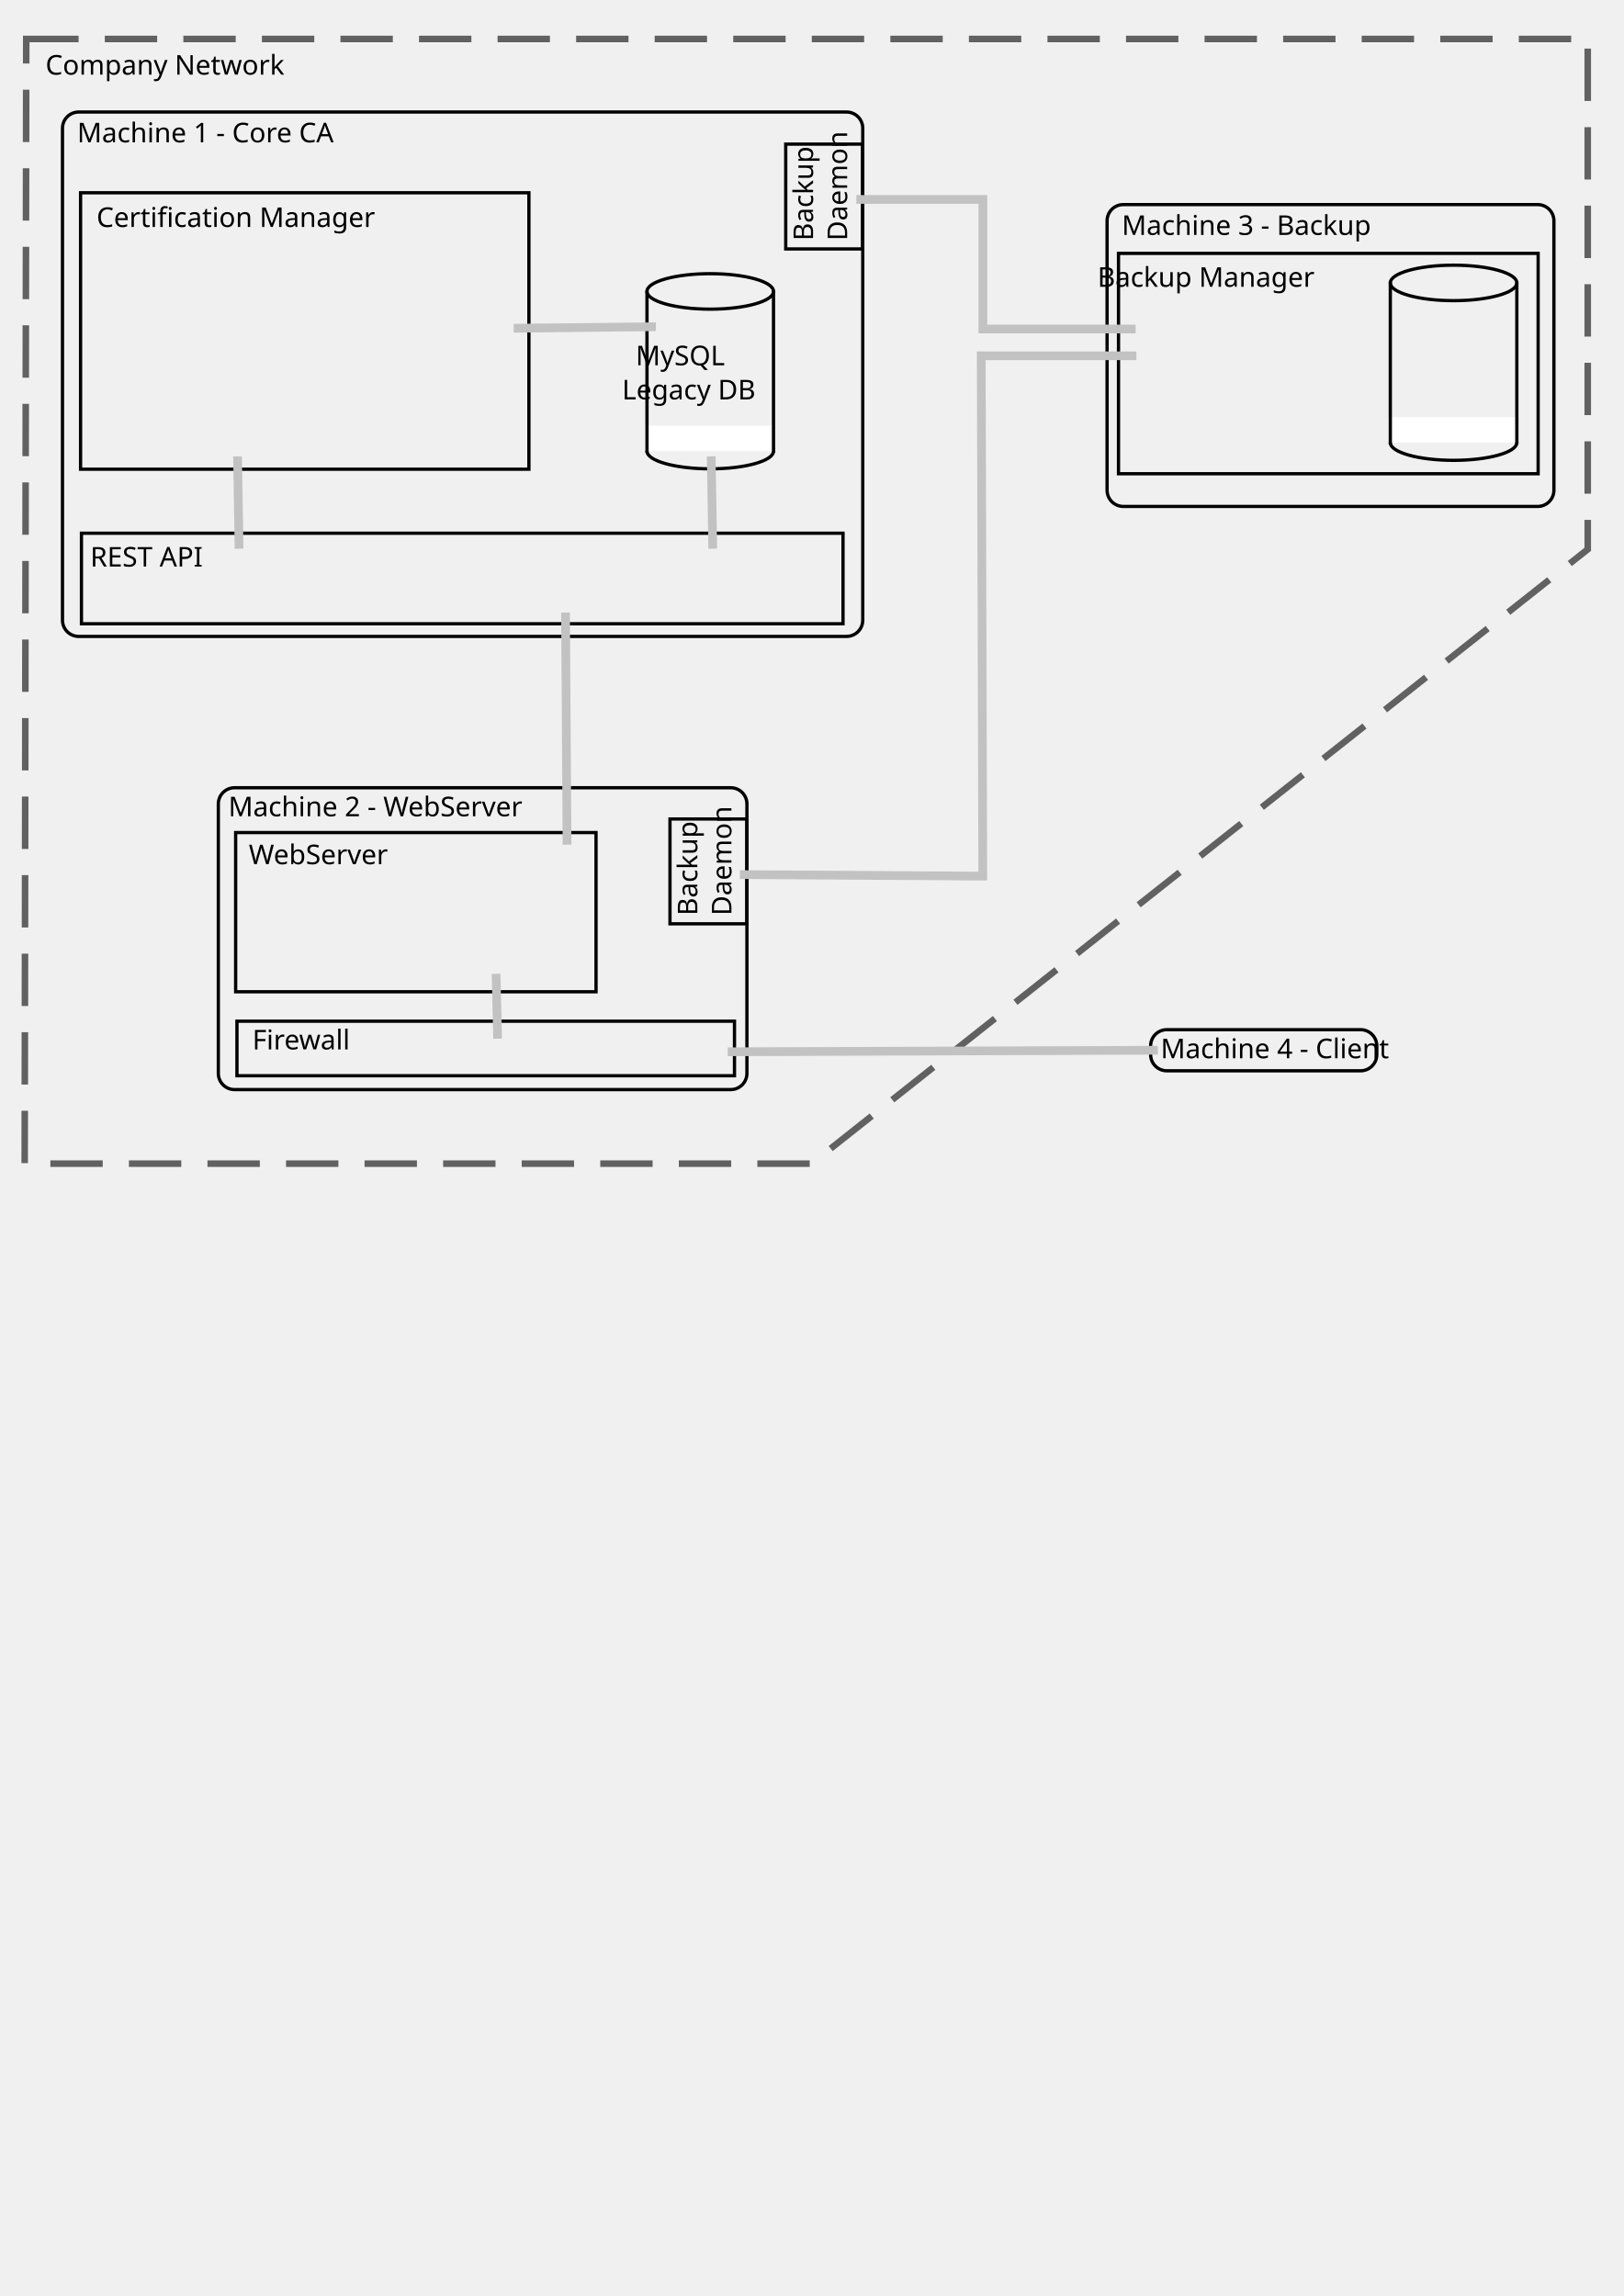
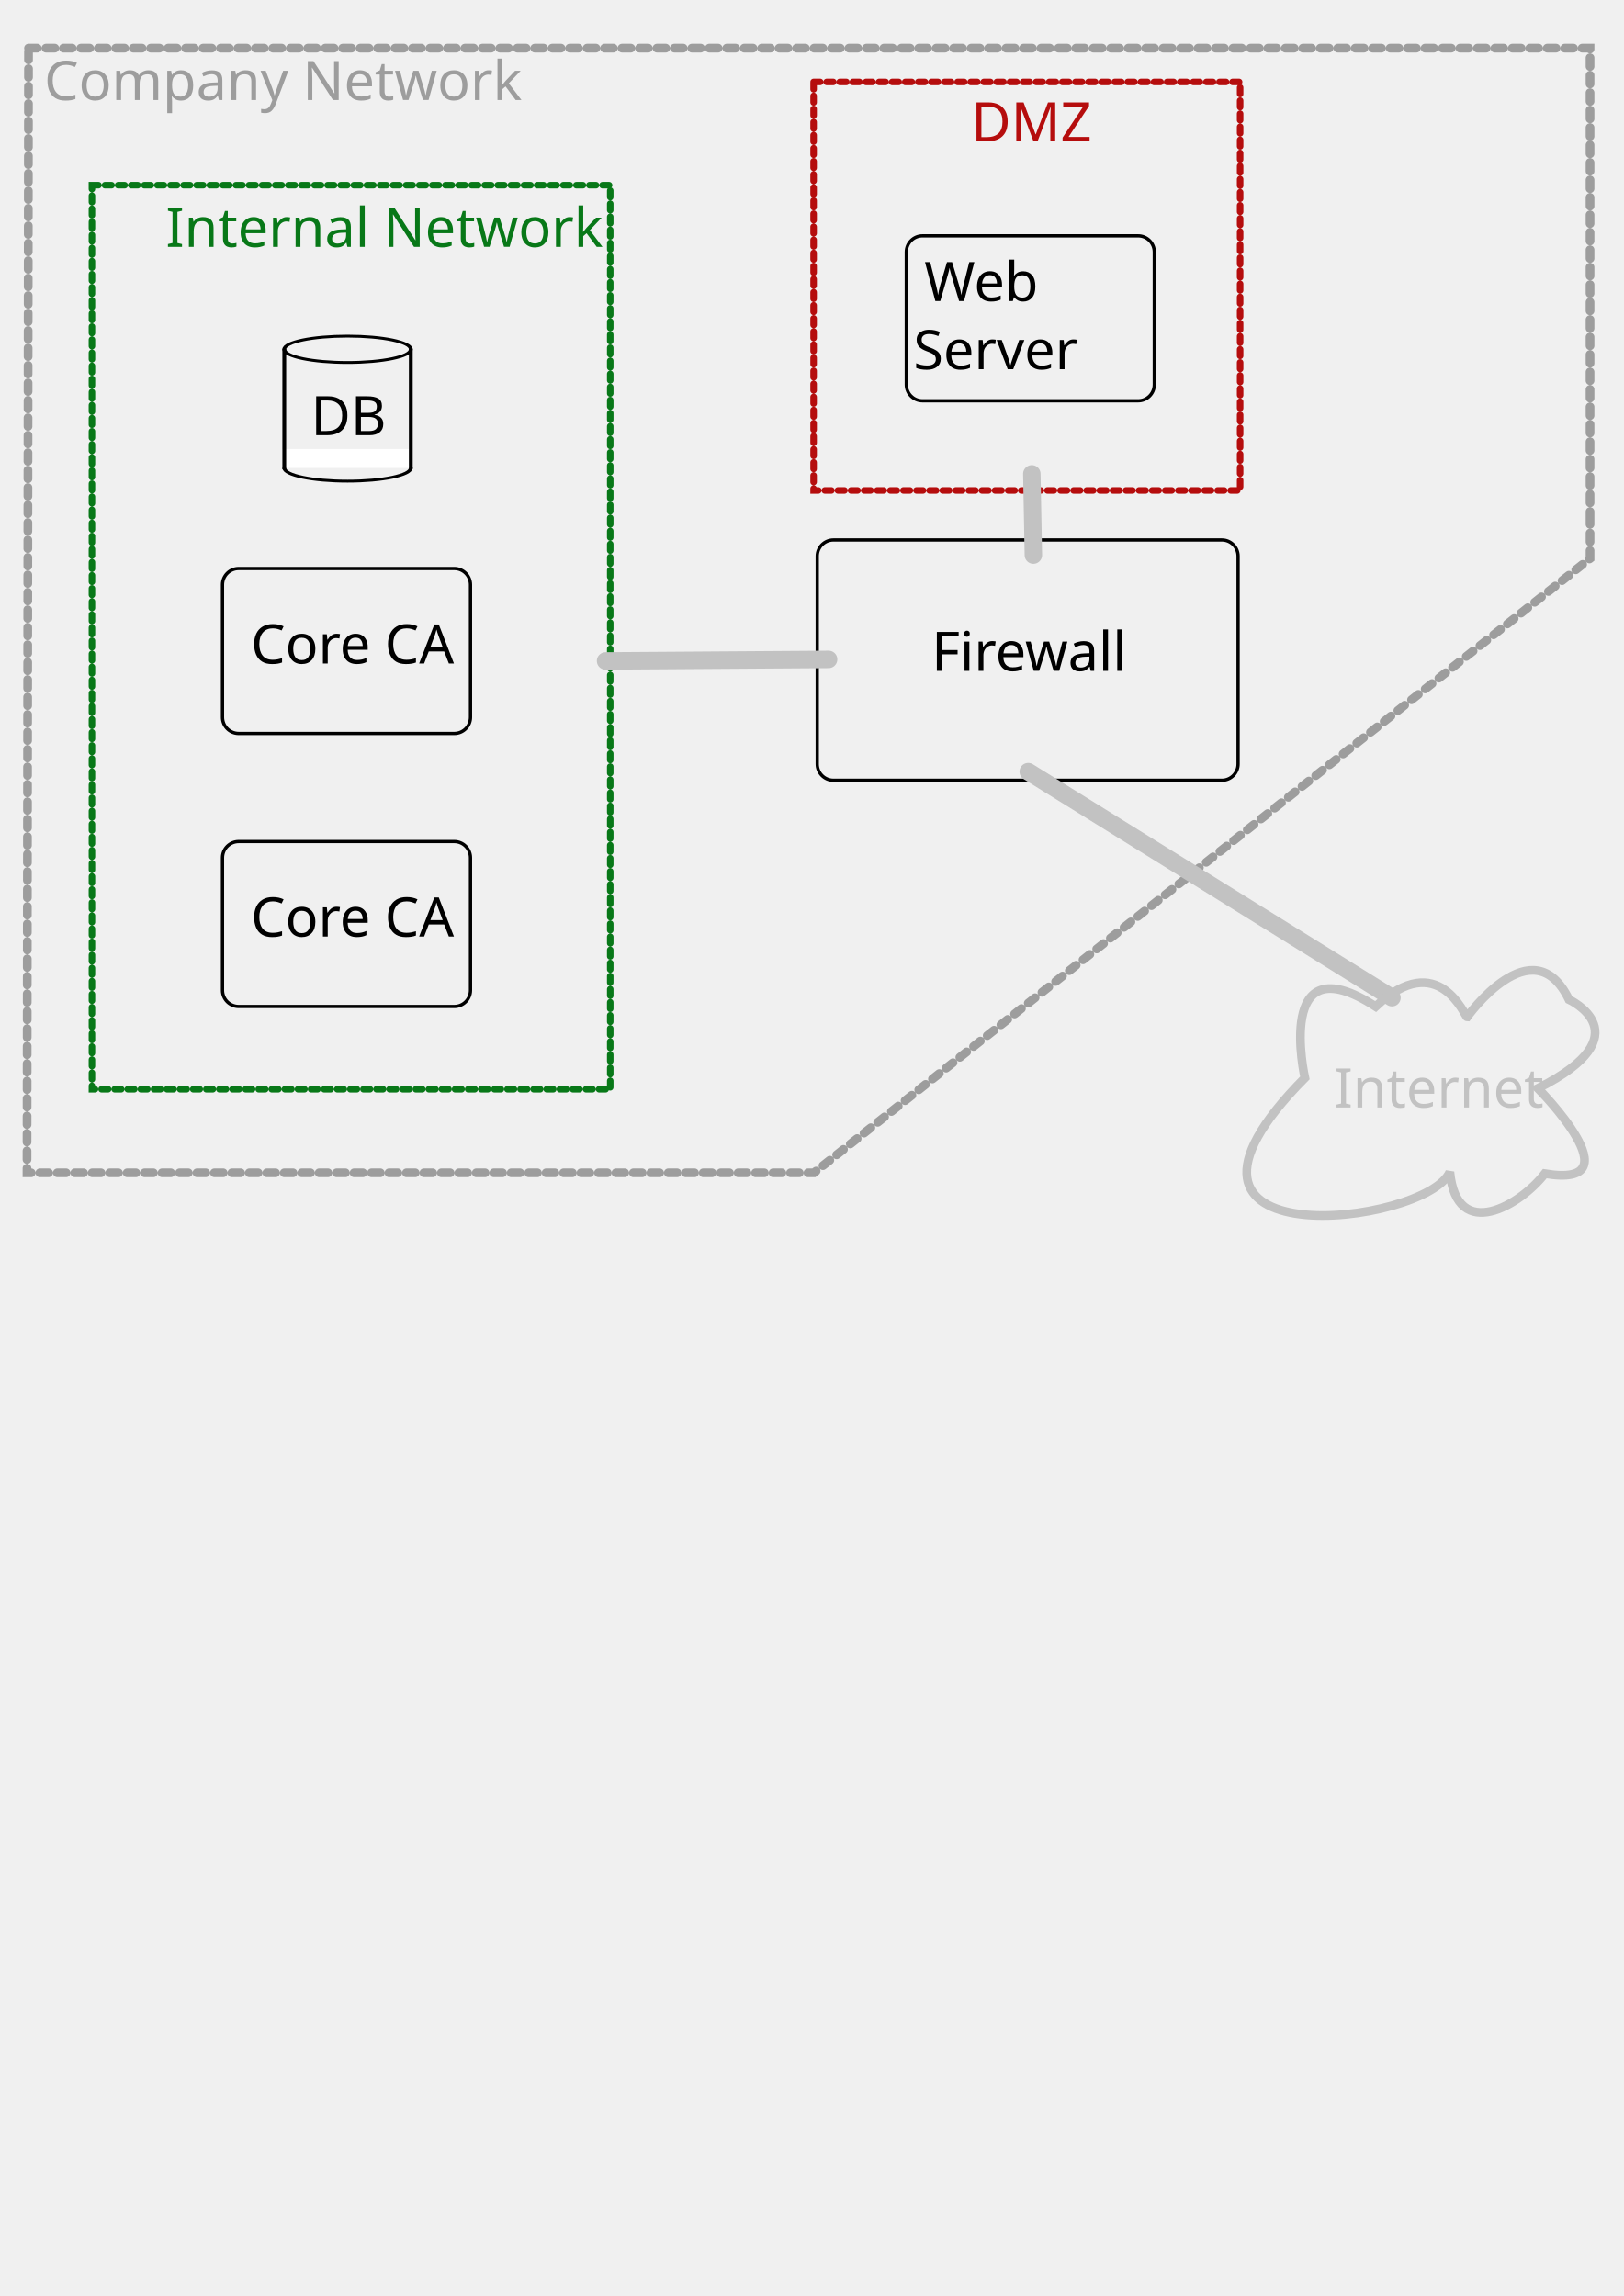
<svg xmlns="http://www.w3.org/2000/svg" xmlns:ns1="http://www.openswatchbook.org/uri/2009/osb" width="210mm" height="297mm" viewBox="0 0 744.094 1052.362" id="svg2" version="1.1">
  <defs id="defs4">
    <linearGradient id="linearGradient6269" ns1:paint="solid">
      <stop style="stop-color:#edcdcd;stop-opacity:0.667;" offset="0" id="stop6271" />
    </linearGradient>
  </defs>
  <g id="layer1">
-     <rect style="fill:none;fill-rule:evenodd;stroke:#000000;stroke-width:1.5;stroke-linecap:butt;stroke-linejoin:round;stroke-miterlimit:4;stroke-dasharray:none;stroke-opacity:1" id="rect4136" width="366.74" height="240.346" x="28.635" y="51.349" ry="7.423" rx="7.423" />
-     <text xml:space="preserve" style="font-style:normal;font-variant:normal;font-weight:normal;font-stretch:normal;font-size:15px;line-height:125%;font-family:'TeX Gyre Termes Math';-inkscape-font-specification:'TeX Gyre Termes Math, Normal';text-align:start;letter-spacing:0px;word-spacing:0px;writing-mode:lr-tb;text-anchor:start;fill:#000000;fill-opacity:1;stroke:none;stroke-width:1px;stroke-linecap:butt;stroke-linejoin:miter;stroke-opacity:1" x="35.355" y="65.241" id="text4215">
-       <tspan id="tspan4217" x="35.355" y="65.241" style="font-style:normal;font-variant:normal;font-weight:normal;font-stretch:normal;font-size:12.5px;line-height:125%;font-family:'TeX Gyre Termes Math';-inkscape-font-specification:'TeX Gyre Termes Math, Normal';text-align:start;writing-mode:lr-tb;text-anchor:start">Machine 1 - Core CA</tspan>
-     </text>
-     <rect rx="7.423" ry="7.423" y="361.061" x="100.053" height="138.346" width="242.24" id="rect4327" style="fill:none;fill-rule:evenodd;stroke:#000000;stroke-width:1.5;stroke-linecap:butt;stroke-linejoin:round;stroke-miterlimit:4;stroke-dasharray:none;stroke-opacity:1" />
-     <text id="text4329" y="374.143" x="104.652" style="font-style:normal;font-variant:normal;font-weight:normal;font-stretch:normal;font-size:15px;line-height:125%;font-family:'TeX Gyre Termes Math';-inkscape-font-specification:'TeX Gyre Termes Math, Normal';text-align:start;letter-spacing:0px;word-spacing:0px;writing-mode:lr-tb;text-anchor:start;fill:#000000;fill-opacity:1;stroke:none;stroke-width:1px;stroke-linecap:butt;stroke-linejoin:miter;stroke-opacity:1" xml:space="preserve">
-       <tspan style="font-style:normal;font-variant:normal;font-weight:normal;font-stretch:normal;font-size:12.5px;line-height:125%;font-family:'TeX Gyre Termes Math';-inkscape-font-specification:'TeX Gyre Termes Math, Normal';text-align:start;writing-mode:lr-tb;text-anchor:start" y="374.143" x="104.652" id="tspan4333">Machine 2 - WebServer</tspan>
-     </text>
-     <rect rx="7.423" ry="7.423" y="93.775" x="507.346" height="138.346" width="204.764" id="rect4337" style="fill:none;fill-rule:evenodd;stroke:#000000;stroke-width:1.5;stroke-linecap:butt;stroke-linejoin:round;stroke-miterlimit:4;stroke-dasharray:none;stroke-opacity:1" />
-     <text id="text4339" y="107.668" x="514.067" style="font-style:normal;font-variant:normal;font-weight:normal;font-stretch:normal;font-size:15px;line-height:125%;font-family:'TeX Gyre Termes Math';-inkscape-font-specification:'TeX Gyre Termes Math, Normal';text-align:start;letter-spacing:0px;word-spacing:0px;writing-mode:lr-tb;text-anchor:start;fill:#000000;fill-opacity:1;stroke:none;stroke-width:1px;stroke-linecap:butt;stroke-linejoin:miter;stroke-opacity:1" xml:space="preserve">
-       <tspan style="font-style:normal;font-variant:normal;font-weight:normal;font-stretch:normal;font-size:12.5px;line-height:125%;font-family:'TeX Gyre Termes Math';-inkscape-font-specification:'TeX Gyre Termes Math, Normal';text-align:start;writing-mode:lr-tb;text-anchor:start" y="107.668" x="514.067" id="tspan4343">Machine 3 - Backup</tspan>
-     </text>
-     <text xml:space="preserve" style="font-style:normal;font-variant:normal;font-weight:normal;font-stretch:normal;font-size:15px;line-height:125%;font-family:'TeX Gyre Termes Math';-inkscape-font-specification:'TeX Gyre Termes Math, Normal';text-align:start;letter-spacing:0px;word-spacing:0px;writing-mode:lr-tb;text-anchor:start;fill:#000000;fill-opacity:1;stroke:none;stroke-width:1px;stroke-linecap:butt;stroke-linejoin:miter;stroke-opacity:1" x="41.355" y="259.678" id="text4426">
-       <tspan id="tspan4428" x="41.355" y="259.678" style="font-style:normal;font-variant:normal;font-weight:normal;font-stretch:normal;font-size:12.5px;line-height:125%;font-family:'TeX Gyre Termes Math';-inkscape-font-specification:'TeX Gyre Termes Math, Normal';text-align:start;writing-mode:lr-tb;text-anchor:start">REST API</tspan>
-     </text>
-     <text xml:space="preserve" style="font-style:normal;font-variant:normal;font-weight:normal;font-stretch:normal;font-size:15px;line-height:125%;font-family:'TeX Gyre Termes Math';-inkscape-font-specification:'TeX Gyre Termes Math, Normal';text-align:start;letter-spacing:0px;word-spacing:0px;writing-mode:lr-tb;text-anchor:start;fill:#000000;fill-opacity:1;stroke:none;stroke-width:1px;stroke-linecap:butt;stroke-linejoin:miter;stroke-opacity:1" x="325.401" y="167.424" id="text4426-4">
-       <tspan id="tspan4428-4" x="325.401" y="167.424" style="font-style:normal;font-variant:normal;font-weight:normal;font-stretch:normal;font-size:12.5px;line-height:125%;font-family:'TeX Gyre Termes Math';-inkscape-font-specification:'TeX Gyre Termes Math, Normal';text-align:center;writing-mode:lr-tb;text-anchor:middle">MySQL</tspan>
-       <tspan x="325.401" y="183.049" style="font-style:normal;font-variant:normal;font-weight:normal;font-stretch:normal;font-size:12.5px;line-height:125%;font-family:'TeX Gyre Termes Math';-inkscape-font-specification:'TeX Gyre Termes Math, Normal';text-align:center;writing-mode:lr-tb;text-anchor:middle" id="tspan4448">Legacy DB</tspan>
-     </text>
-     <text xml:space="preserve" style="font-style:normal;font-variant:normal;font-weight:normal;font-stretch:normal;font-size:15px;line-height:125%;font-family:'TeX Gyre Termes Math';-inkscape-font-specification:'TeX Gyre Termes Math, Normal';text-align:start;letter-spacing:0px;word-spacing:0px;writing-mode:lr-tb;text-anchor:start;fill:#000000;fill-opacity:1;stroke:none;stroke-width:1px;stroke-linecap:butt;stroke-linejoin:miter;stroke-opacity:1" x="562.43" y="131.437" id="text4426-4-3">
-       <tspan x="562.43" y="131.437" style="font-style:normal;font-variant:normal;font-weight:normal;font-stretch:normal;font-size:12.5px;line-height:125%;font-family:'TeX Gyre Termes Math';-inkscape-font-specification:'TeX Gyre Termes Math, Normal';text-align:center;writing-mode:lr-tb;text-anchor:middle" id="tspan4448-1">Backup Manager</tspan>
-     </text>
-     <text id="text4329-9" y="480.993" x="115.647" style="font-style:normal;font-variant:normal;font-weight:normal;font-stretch:normal;font-size:15px;line-height:125%;font-family:'TeX Gyre Termes Math';-inkscape-font-specification:'TeX Gyre Termes Math, Normal';text-align:start;letter-spacing:0px;word-spacing:0px;writing-mode:lr-tb;text-anchor:start;fill:#000000;fill-opacity:1;stroke:none;stroke-width:1px;stroke-linecap:butt;stroke-linejoin:miter;stroke-opacity:1" xml:space="preserve">
-       <tspan style="font-style:normal;font-variant:normal;font-weight:normal;font-stretch:normal;font-size:12.5px;line-height:125%;font-family:'TeX Gyre Termes Math';-inkscape-font-specification:'TeX Gyre Termes Math, Normal';text-align:start;writing-mode:lr-tb;text-anchor:start" y="480.993" x="115.647" id="tspan4333-6">Firewall</tspan>
-     </text>
-     <rect rx="7.423" ry="7.423" y="471.951" x="527.297" height="18.845" width="103.647" id="rect4327-8" style="fill:none;fill-rule:evenodd;stroke:#000000;stroke-width:1.5;stroke-linecap:butt;stroke-linejoin:round;stroke-miterlimit:4;stroke-dasharray:none;stroke-opacity:1" />
-     <text id="text4329-3" y="485.032" x="531.896" style="font-style:normal;font-variant:normal;font-weight:normal;font-stretch:normal;font-size:15px;line-height:125%;font-family:'TeX Gyre Termes Math';-inkscape-font-specification:'TeX Gyre Termes Math, Normal';text-align:start;letter-spacing:0px;word-spacing:0px;writing-mode:lr-tb;text-anchor:start;fill:#000000;fill-opacity:1;stroke:none;stroke-width:1px;stroke-linecap:butt;stroke-linejoin:miter;stroke-opacity:1" xml:space="preserve">
-       <tspan style="font-style:normal;font-variant:normal;font-weight:normal;font-stretch:normal;font-size:12.5px;line-height:125%;font-family:'TeX Gyre Termes Math';-inkscape-font-specification:'TeX Gyre Termes Math, Normal';text-align:start;writing-mode:lr-tb;text-anchor:start" y="485.032" x="531.896" id="tspan4333-7">Machine 4 - Client</tspan>
-     </text>
-     <rect style="fill:none;fill-rule:evenodd;stroke:#000000;stroke-width:1.5;stroke-linecap:butt;stroke-linejoin:miter;stroke-miterlimit:4;stroke-dasharray:none;stroke-opacity:1" id="rect4404-2" width="205.457" height="126.706" x="36.925" y="88.353" rx="0" ry="0" />
-     <text xml:space="preserve" style="font-style:normal;font-variant:normal;font-weight:normal;font-stretch:normal;font-size:15px;line-height:125%;font-family:'TeX Gyre Termes Math';-inkscape-font-specification:'TeX Gyre Termes Math, Normal';text-align:start;letter-spacing:0px;word-spacing:0px;writing-mode:lr-tb;text-anchor:start;fill:#000000;fill-opacity:1;stroke:none;stroke-width:1px;stroke-linecap:butt;stroke-linejoin:miter;stroke-opacity:1" x="-110.3" y="372.597" id="text4426-9" transform="matrix(0,-1,1,0,0,0)">
-       <tspan id="tspan4428-7" x="-110.3" y="372.597" style="font-style:normal;font-variant:normal;font-weight:normal;font-stretch:normal;font-size:12.5px;line-height:125%;font-family:'TeX Gyre Termes Math';-inkscape-font-specification:'TeX Gyre Termes Math, Normal';text-align:start;writing-mode:lr-tb;text-anchor:start">Backup</tspan>
-       <tspan x="-110.3" y="388.222" style="font-style:normal;font-variant:normal;font-weight:normal;font-stretch:normal;font-size:12.5px;line-height:125%;font-family:'TeX Gyre Termes Math';-inkscape-font-specification:'TeX Gyre Termes Math, Normal';text-align:start;writing-mode:lr-tb;text-anchor:start" id="tspan4621">Daemon</tspan>
-     </text>
-     <text xml:space="preserve" style="font-style:normal;font-variant:normal;font-weight:normal;font-stretch:normal;font-size:15px;line-height:125%;font-family:'TeX Gyre Termes Math';-inkscape-font-specification:'TeX Gyre Termes Math, Normal';text-align:start;letter-spacing:0px;word-spacing:0px;writing-mode:lr-tb;text-anchor:start;fill:#000000;fill-opacity:1;stroke:none;stroke-width:1px;stroke-linecap:butt;stroke-linejoin:miter;stroke-opacity:1" x="-419.622" y="319.558" id="text4426-9-1" transform="matrix(0,-1,1,0,0,0)">
-       <tspan id="tspan4428-7-3" x="-419.622" y="319.558" style="font-style:normal;font-variant:normal;font-weight:normal;font-stretch:normal;font-size:12.5px;line-height:125%;font-family:'TeX Gyre Termes Math';-inkscape-font-specification:'TeX Gyre Termes Math, Normal';text-align:start;writing-mode:lr-tb;text-anchor:start">Backup</tspan>
-       <tspan x="-419.622" y="335.183" style="font-style:normal;font-variant:normal;font-weight:normal;font-stretch:normal;font-size:12.5px;line-height:125%;font-family:'TeX Gyre Termes Math';-inkscape-font-specification:'TeX Gyre Termes Math, Normal';text-align:start;writing-mode:lr-tb;text-anchor:start" id="tspan4621-4">Daemon</tspan>
-     </text>
-     <rect style="fill:none;fill-rule:evenodd;stroke:#000000;stroke-width:1.5;stroke-linecap:butt;stroke-linejoin:miter;stroke-miterlimit:4;stroke-dasharray:none;stroke-opacity:1" id="rect4404-0-5" width="35.221" height="48.041" x="307.033" y="375.38" rx="0" ry="0" />
-     <rect style="fill:none;fill-rule:evenodd;stroke:#000000;stroke-width:1.5;stroke-linecap:butt;stroke-linejoin:miter;stroke-miterlimit:4;stroke-dasharray:none;stroke-opacity:1" id="rect4404-2-8" width="165.152" height="72.966" x="107.989" y="381.604" rx="0" ry="0" />
-     <text id="text4329-2" y="396.106" x="114.004" style="font-style:normal;font-variant:normal;font-weight:normal;font-stretch:normal;font-size:15px;line-height:125%;font-family:'TeX Gyre Termes Math';-inkscape-font-specification:'TeX Gyre Termes Math, Normal';text-align:start;letter-spacing:0px;word-spacing:0px;writing-mode:lr-tb;text-anchor:start;fill:#000000;fill-opacity:1;stroke:none;stroke-width:1px;stroke-linecap:butt;stroke-linejoin:miter;stroke-opacity:1" xml:space="preserve">
-       <tspan style="font-style:normal;font-variant:normal;font-weight:normal;font-stretch:normal;font-size:12.5px;line-height:125%;font-family:'TeX Gyre Termes Math';-inkscape-font-specification:'TeX Gyre Termes Math, Normal';text-align:start;writing-mode:lr-tb;text-anchor:start" y="396.106" x="114.004" id="tspan4333-0">WebServer</tspan>
-     </text>
-     <text xml:space="preserve" style="font-style:normal;font-variant:normal;font-weight:normal;font-stretch:normal;font-size:15px;line-height:125%;font-family:'TeX Gyre Termes Math';-inkscape-font-specification:'TeX Gyre Termes Math, Normal';text-align:start;letter-spacing:0px;word-spacing:0px;writing-mode:lr-tb;text-anchor:start;fill:#000000;fill-opacity:1;stroke:none;stroke-width:1px;stroke-linecap:butt;stroke-linejoin:miter;stroke-opacity:1" x="44.247" y="104.027" id="text4426-6">
-       <tspan x="44.247" y="104.027" style="font-style:normal;font-variant:normal;font-weight:normal;font-stretch:normal;font-size:12.5px;line-height:125%;font-family:'TeX Gyre Termes Math';-inkscape-font-specification:'TeX Gyre Termes Math, Normal';text-align:start;writing-mode:lr-tb;text-anchor:start" id="tspan4766">Certification Manager</tspan>
+     <rect rx="7.423" ry="7.423" y="247.491" x="374.515" height="110.144" width="192.859" id="rect4327" style="fill:none;fill-rule:evenodd;stroke:#000000;stroke-width:1.5;stroke-linecap:butt;stroke-linejoin:round;stroke-miterlimit:4;stroke-dasharray:none;stroke-opacity:1" />
+     <text id="text4329-9" y="307.482" x="426.915" style="font-style:normal;font-variant:normal;font-weight:normal;font-stretch:normal;font-size:15px;line-height:125%;font-family:'TeX Gyre Termes Math';-inkscape-font-specification:'TeX Gyre Termes Math, Normal';text-align:start;letter-spacing:0px;word-spacing:0px;writing-mode:lr-tb;text-anchor:start;fill:#000000;fill-opacity:1;stroke:none;stroke-width:1px;stroke-linecap:butt;stroke-linejoin:miter;stroke-opacity:1" xml:space="preserve">
+       <tspan style="font-style:normal;font-variant:normal;font-weight:normal;font-stretch:normal;font-size:25px;line-height:125%;font-family:'TeX Gyre Termes Math';-inkscape-font-specification:'TeX Gyre Termes Math, Normal';text-align:start;writing-mode:lr-tb;text-anchor:start" y="307.482" x="426.915" id="tspan4333-6">Firewall</tspan>
    </text>
    <flowRoot xml:space="preserve" id="flowRoot4785" style="fill:black;stroke:none;stroke-opacity:1;stroke-width:1px;stroke-linejoin:miter;stroke-linecap:butt;fill-opacity:1;font-family:sans-serif;font-style:normal;font-weight:normal;font-size:40px;line-height:125%;letter-spacing:0px;word-spacing:0px">
      <flowRegion id="flowRegion4787">
        <rect id="rect4789" width="215.668" height="115.966" x="275.065" y="669.11" />
      </flowRegion>
      <flowPara id="flowPara4791" />
    </flowRoot>
-     <path style="fill:none;fill-rule:evenodd;stroke:#616161;stroke-width:3;stroke-linecap:butt;stroke-linejoin:miter;stroke-miterlimit:4;stroke-dasharray:24, 12;stroke-dashoffset:0;stroke-opacity:1" d="m 12.021,17.865 715.592,0 0,233.916 -355.675,281.565 -360.624,0 z" id="path4198" />
-     <text xml:space="preserve" style="font-style:normal;font-variant:normal;font-weight:normal;font-stretch:normal;font-size:15px;line-height:125%;font-family:'TeX Gyre Termes Math';-inkscape-font-specification:'TeX Gyre Termes Math, Normal';text-align:start;letter-spacing:0px;word-spacing:0px;writing-mode:lr-tb;text-anchor:start;fill:#000000;fill-opacity:1;stroke:none;stroke-width:1px;stroke-linecap:butt;stroke-linejoin:miter;stroke-opacity:1" x="20.84" y="34.206" id="text4426-6-5">
-       <tspan x="20.84" y="34.206" style="font-style:normal;font-variant:normal;font-weight:normal;font-stretch:normal;font-size:12.5px;line-height:125%;font-family:'TeX Gyre Termes Math';-inkscape-font-specification:'TeX Gyre Termes Math, Normal';text-align:start;writing-mode:lr-tb;text-anchor:start" id="tspan4218">Company Network</tspan>
+     <path id="path4264" d="m 13.072,22.071 715.592,0 c 0,334.994 0,155.944 0,233.916 l -355.675,281.565 -360.624,0 z" style="fill:none;fill-rule:evenodd;stroke:#9d9d9d;stroke-width:4;stroke-linecap:round;stroke-linejoin:miter;stroke-miterlimit:4;stroke-dasharray:4, 4;stroke-dashoffset:0;stroke-opacity:1" />
+     <rect rx="7.423" ry="7.423" y="385.715" x="101.966" height="75.605" width="113.645" id="rect4337-7" style="fill:none;fill-rule:evenodd;stroke:#000000;stroke-width:1.5;stroke-linecap:butt;stroke-linejoin:round;stroke-miterlimit:4;stroke-dasharray:none;stroke-opacity:1" />
+     <text id="text4329-9-4" y="429.26" x="114.933" style="font-style:normal;font-variant:normal;font-weight:normal;font-stretch:normal;font-size:25px;line-height:125%;font-family:'TeX Gyre Termes Math';-inkscape-font-specification:'TeX Gyre Termes Math, Normal';text-align:start;letter-spacing:0px;word-spacing:0px;writing-mode:lr-tb;text-anchor:start;fill:#000000;fill-opacity:1;stroke:none;stroke-width:1px;stroke-linecap:butt;stroke-linejoin:miter;stroke-opacity:1" xml:space="preserve">
+       <tspan id="tspan4411" x="114.933" y="429.26">Core CA</tspan>
+     </text>
+     <text id="text4329-9-7" y="199.48" x="142.481" style="font-style:normal;font-variant:normal;font-weight:normal;font-stretch:normal;font-size:15px;line-height:125%;font-family:'TeX Gyre Termes Math';-inkscape-font-specification:'TeX Gyre Termes Math, Normal';text-align:start;letter-spacing:0px;word-spacing:0px;writing-mode:lr-tb;text-anchor:start;fill:#000000;fill-opacity:1;stroke:none;stroke-width:1px;stroke-linecap:butt;stroke-linejoin:miter;stroke-opacity:1" xml:space="preserve">
+       <tspan style="font-style:normal;font-variant:normal;font-weight:normal;font-stretch:normal;font-size:25px;line-height:125%;font-family:'TeX Gyre Termes Math';-inkscape-font-specification:'TeX Gyre Termes Math, Normal';text-align:start;writing-mode:lr-tb;text-anchor:start" y="199.48" x="142.481" id="tspan4333-6-2">DB</tspan>
+     </text>
+     <text id="text4329-9-9" y="507.593" x="611.486" style="font-style:normal;font-variant:normal;font-weight:normal;font-stretch:normal;font-size:25px;line-height:125%;font-family:'TeX Gyre Termes Math';-inkscape-font-specification:'TeX Gyre Termes Math, Normal';text-align:start;letter-spacing:0px;word-spacing:0px;writing-mode:lr-tb;text-anchor:start;fill:#c2c2c2;fill-opacity:1;stroke:none;stroke-width:1px;stroke-linecap:butt;stroke-linejoin:miter;stroke-opacity:1" xml:space="preserve">
+       <tspan id="tspan4409" x="611.486" y="507.593">Internet</tspan>
+     </text>
+     <rect style="fill:none;fill-rule:evenodd;stroke:#000000;stroke-width:1.5;stroke-linecap:butt;stroke-linejoin:round;stroke-miterlimit:4;stroke-dasharray:none;stroke-opacity:1" id="rect4413" width="113.645" height="75.605" x="101.966" y="260.576" ry="7.423" rx="7.423" />
+     <text xml:space="preserve" style="font-style:normal;font-variant:normal;font-weight:normal;font-stretch:normal;font-size:25px;line-height:125%;font-family:'TeX Gyre Termes Math';-inkscape-font-specification:'TeX Gyre Termes Math, Normal';text-align:start;letter-spacing:0px;word-spacing:0px;writing-mode:lr-tb;text-anchor:start;fill:#000000;fill-opacity:1;stroke:none;stroke-width:1px;stroke-linecap:butt;stroke-linejoin:miter;stroke-opacity:1" x="114.933" y="304.122" id="text4415">
+       <tspan y="304.122" x="114.933" id="tspan4417">Core CA</tspan>
+     </text>
+     <rect style="fill:none;fill-rule:evenodd;stroke:#000000;stroke-width:1.5;stroke-linecap:butt;stroke-linejoin:round;stroke-miterlimit:4;stroke-dasharray:none;stroke-opacity:1" id="rect4413-8" width="113.645" height="75.605" x="415.337" y="108.097" ry="7.423" rx="7.423" />
+     <text xml:space="preserve" style="font-style:normal;font-variant:normal;font-weight:normal;font-stretch:normal;font-size:25px;line-height:125%;font-family:'TeX Gyre Termes Math';-inkscape-font-specification:'TeX Gyre Termes Math, Normal';text-align:center;letter-spacing:0px;word-spacing:0px;writing-mode:lr-tb;text-anchor:middle;fill:#000000;fill-opacity:1;stroke:none;stroke-width:1px;stroke-linecap:butt;stroke-linejoin:miter;stroke-opacity:1" x="472.471" y="137.973" id="text4415-9">
+       <tspan y="137.973" x="472.471" id="tspan4417-5">Web</tspan>
+       <tspan y="169.223" x="472.471" id="tspan4440">Server</tspan>
+     </text>
+     <text xml:space="preserve" style="font-style:normal;font-variant:normal;font-weight:normal;font-stretch:normal;font-size:25px;line-height:125%;font-family:'TeX Gyre Termes Math';-inkscape-font-specification:'TeX Gyre Termes Math, Normal';text-align:start;letter-spacing:0px;word-spacing:0px;writing-mode:lr-tb;text-anchor:start;fill:#9d9d9d;fill-opacity:1;stroke:none;stroke-width:1px;stroke-linecap:butt;stroke-linejoin:miter;stroke-opacity:1" x="20.232" y="45.862" id="text4415-1">
+       <tspan y="45.862" x="20.232" id="tspan4417-7">Company Network</tspan>
+     </text>
+     <text xml:space="preserve" style="font-style:normal;font-variant:normal;font-weight:normal;font-stretch:normal;font-size:25px;line-height:125%;font-family:'TeX Gyre Termes Math';-inkscape-font-specification:'TeX Gyre Termes Math, Normal';text-align:start;letter-spacing:0px;word-spacing:0px;writing-mode:lr-tb;text-anchor:start;fill:#087818;fill-opacity:1;stroke:none;stroke-width:1px;stroke-linecap:butt;stroke-linejoin:miter;stroke-opacity:1" x="75.966" y="113.163" id="text4415-2">
+       <tspan y="113.163" x="75.966" id="tspan4417-71">Internal Network</tspan>
+     </text>
+     <text xml:space="preserve" style="font-style:normal;font-variant:normal;font-weight:normal;font-stretch:normal;font-size:25px;line-height:125%;font-family:'TeX Gyre Termes Math';-inkscape-font-specification:'TeX Gyre Termes Math, Normal';text-align:start;letter-spacing:0px;word-spacing:0px;writing-mode:lr-tb;text-anchor:start;fill:#b50d0d;fill-opacity:1;stroke:none;stroke-width:1px;stroke-linecap:butt;stroke-linejoin:miter;stroke-opacity:1" x="445.071" y="64.79" id="text4415-4">
+       <tspan y="64.79" x="445.071" id="tspan4417-8">DMZ</tspan>
    </text>
  </g>
  <g id="layer2">
-     <g id="g4367" transform="translate(202.9737,-169.9752)">
-       <ellipse ry="8.132" rx="28.991" cy="299.647" cx="463.155" id="path4347" style="fill:none;stroke:#000000;stroke-width:1.5;stroke-linejoin:round;stroke-miterlimit:4;stroke-dasharray:none;stroke-opacity:1" />
-       <ellipse style="fill:none;stroke:#000000;stroke-width:1.5;stroke-linejoin:round;stroke-miterlimit:4;stroke-dasharray:none;stroke-opacity:1" id="ellipse4357" cx="463.155" cy="372.833" rx="28.991" ry="8.132" />
-       <rect ry="0" rx="0" y="361.165" x="433.224" height="11.667" width="59.043" id="rect4359" style="fill:#ffffff;fill-opacity:1;fill-rule:evenodd;stroke:none;stroke-width:1px;stroke-linecap:butt;stroke-linejoin:miter;stroke-opacity:1" />
-       <path id="path4353" d="m 434.164,299.293 0,74.246" style="fill:none;fill-rule:evenodd;stroke:#000000;stroke-width:1.5;stroke-linecap:butt;stroke-linejoin:miter;stroke-miterlimit:4;stroke-dasharray:none;stroke-opacity:1" />
-       <path style="fill:none;fill-rule:evenodd;stroke:#000000;stroke-width:1.5;stroke-linecap:butt;stroke-linejoin:miter;stroke-miterlimit:4;stroke-dasharray:none;stroke-opacity:1" d="m 492.146,299.293 0,74.246" id="path4355" />
+     <g id="g4367" transform="matrix(1,0,0,0.7431747,-303.8882,-62.5887)" style="stroke-width:1.896;stroke-miterlimit:4;stroke-dasharray:none">
+       <ellipse ry="8.132" rx="28.991" cy="299.647" cx="463.155" id="path4347" style="fill:none;stroke:#000000;stroke-width:1.74;stroke-linejoin:round;stroke-miterlimit:4;stroke-dasharray:none;stroke-opacity:1" />
+       <ellipse style="fill:none;stroke:#000000;stroke-width:1.74;stroke-linejoin:round;stroke-miterlimit:4;stroke-dasharray:none;stroke-opacity:1" id="ellipse4357" cx="463.155" cy="372.833" rx="28.991" ry="8.132" />
+       <rect ry="0" rx="0" y="361.165" x="433.224" height="11.667" width="59.043" id="rect4359" style="fill:#ffffff;fill-opacity:1;fill-rule:evenodd;stroke:none;stroke-width:1.896;stroke-linecap:butt;stroke-linejoin:miter;stroke-miterlimit:4;stroke-dasharray:none;stroke-opacity:1" />
+       <path id="path4353" d="m 434.164,299.293 0,74.246" style="fill:none;fill-rule:evenodd;stroke:#000000;stroke-width:1.74;stroke-linecap:butt;stroke-linejoin:miter;stroke-miterlimit:4;stroke-dasharray:none;stroke-opacity:1" />
+       <path style="fill:none;fill-rule:evenodd;stroke:#000000;stroke-width:1.74;stroke-linecap:butt;stroke-linejoin:miter;stroke-miterlimit:4;stroke-dasharray:none;stroke-opacity:1" d="m 492.146,299.293 0,74.246" id="path4355" />
    </g>
-     <rect style="fill:none;fill-rule:evenodd;stroke:#000000;stroke-width:1.5;stroke-linecap:butt;stroke-linejoin:miter;stroke-miterlimit:4;stroke-dasharray:none;stroke-opacity:1" id="rect4404" width="349" height="41.5" x="37.325" y="244.398" rx="0" ry="0" />
-     <g transform="translate(-137.6708,-166.0754)" id="g4406">
-       <ellipse style="fill:none;stroke:#000000;stroke-width:1.5;stroke-linejoin:round;stroke-miterlimit:4;stroke-dasharray:none;stroke-opacity:1" id="ellipse4408" cx="463.155" cy="299.647" rx="28.991" ry="8.132" />
-       <ellipse ry="8.132" rx="28.991" cy="372.833" cx="463.155" id="ellipse4410" style="fill:none;stroke:#000000;stroke-width:1.5;stroke-linejoin:round;stroke-miterlimit:4;stroke-dasharray:none;stroke-opacity:1" />
-       <rect style="fill:#ffffff;fill-opacity:1;fill-rule:evenodd;stroke:none;stroke-width:1px;stroke-linecap:butt;stroke-linejoin:miter;stroke-opacity:1" id="rect4412" width="59.043" height="11.667" x="433.224" y="361.165" rx="0" ry="0" />
-       <path style="fill:none;fill-rule:evenodd;stroke:#000000;stroke-width:1.5;stroke-linecap:butt;stroke-linejoin:miter;stroke-miterlimit:4;stroke-dasharray:none;stroke-opacity:1" d="m 434.164,299.293 0,74.246" id="path4414" />
-       <path id="path4416" d="m 492.146,299.293 0,74.246" style="fill:none;fill-rule:evenodd;stroke:#000000;stroke-width:1.5;stroke-linecap:butt;stroke-linejoin:miter;stroke-miterlimit:4;stroke-dasharray:none;stroke-opacity:1" />
-     </g>
-     <rect style="fill:none;fill-rule:evenodd;stroke:#000000;stroke-width:1.5;stroke-linecap:butt;stroke-linejoin:miter;stroke-miterlimit:4;stroke-dasharray:none;stroke-opacity:1" id="rect4404-5" width="192.304" height="101" x="512.578" y="116.137" rx="0" ry="0" />
-     <rect style="fill:none;fill-rule:evenodd;stroke:#000000;stroke-width:1.5;stroke-linecap:butt;stroke-linejoin:miter;stroke-miterlimit:4;stroke-dasharray:none;stroke-opacity:1" id="rect4404-9" width="228" height="25" x="108.591" y="468.061" rx="0" ry="0" />
-     <rect style="fill:none;fill-rule:evenodd;stroke:#000000;stroke-width:1.5;stroke-linecap:butt;stroke-linejoin:miter;stroke-miterlimit:4;stroke-dasharray:none;stroke-opacity:1" id="rect4404-0" width="35.221" height="48.041" x="360.073" y="66.058" rx="0" ry="0" />
+     <rect style="fill:none;fill-rule:evenodd;stroke:#b50d0d;stroke-width:3;stroke-linecap:round;stroke-linejoin:miter;stroke-miterlimit:4;stroke-dasharray:3, 3;stroke-dashoffset:0;stroke-opacity:1" id="rect4404-5-3" width="195.459" height="187.23" x="372.853" y="37.563" rx="0" ry="28.393" />
+     <rect style="fill:none;fill-rule:evenodd;stroke:#087818;stroke-width:3;stroke-linecap:round;stroke-linejoin:miter;stroke-miterlimit:4;stroke-dasharray:3, 3;stroke-dashoffset:0;stroke-opacity:1" id="rect4404-5-3-4" width="237.522" height="414.371" x="42.131" y="84.884" rx="0" ry="35.754" />
  </g>
  <g id="layer3">
-     <path style="fill:none;fill-rule:evenodd;stroke:#c2c2c2;stroke-width:4;stroke-linecap:butt;stroke-linejoin:miter;stroke-opacity:1;stroke-miterlimit:4;stroke-dasharray:none" d="m 392.444,91.404 57.983,0 0,59.397 70.004,0" id="path4651" />
-     <path style="fill:none;fill-rule:evenodd;stroke:#c2c2c2;stroke-width:4;stroke-linecap:butt;stroke-linejoin:miter;stroke-miterlimit:4;stroke-dasharray:none;stroke-opacity:1" d="m 339.058,400.863 111.32,0.707 -0.707,-238.494 71.113,0" id="path4651-8" />
-     <path style="fill:none;fill-rule:evenodd;stroke:#c2c2c2;stroke-width:4;stroke-linecap:butt;stroke-linejoin:miter;stroke-miterlimit:4;stroke-dasharray:none;stroke-opacity:1" d="m 109.559,251.496 -0.707,-42.304" id="path4651-8-2" />
-     <path id="path4698" d="m 326.641,251.496 -0.707,-42.304" style="fill:none;fill-rule:evenodd;stroke:#c2c2c2;stroke-width:4;stroke-linecap:butt;stroke-linejoin:miter;stroke-miterlimit:4;stroke-dasharray:none;stroke-opacity:1" />
-     <path id="path4698-6" d="m 259.862,387.137 -0.707,-106.39" style="fill:none;fill-rule:evenodd;stroke:#c2c2c2;stroke-width:4;stroke-linecap:butt;stroke-linejoin:miter;stroke-miterlimit:4;stroke-dasharray:none;stroke-opacity:1" />
-     <path id="path4698-6-9" d="m 228.042,476.088 -0.707,-29.734" style="fill:none;fill-rule:evenodd;stroke:#c2c2c2;stroke-width:4;stroke-linecap:butt;stroke-linejoin:miter;stroke-miterlimit:4;stroke-dasharray:none;stroke-opacity:1" />
-     <path id="path4698-6-3" d="m 333.488,482.081 197.108,-0.707" style="fill:none;fill-rule:evenodd;stroke:#c2c2c2;stroke-width:4;stroke-linecap:butt;stroke-linejoin:miter;stroke-miterlimit:4;stroke-dasharray:none;stroke-opacity:1" />
-     <path id="path4698-7" d="m 235.406,150.448 65.174,-0.707" style="fill:none;fill-rule:evenodd;stroke:#c2c2c2;stroke-width:4;stroke-linecap:butt;stroke-linejoin:miter;stroke-miterlimit:4;stroke-dasharray:none;stroke-opacity:1" />
+     <path id="path4698-6-3" d="M 471.205,353.686 637.898,457.289" style="fill:none;fill-rule:evenodd;stroke:#c2c2c2;stroke-width:8;stroke-linecap:round;stroke-linejoin:miter;stroke-miterlimit:4;stroke-dasharray:none;stroke-opacity:1" />
+     <path style="fill:none;fill-opacity:1;fill-rule:evenodd;stroke:#c2c2c2;stroke-width:4;stroke-linecap:butt;stroke-linejoin:miter;stroke-miterlimit:4;stroke-dasharray:none;stroke-opacity:1" d="m 597.982,494.056 c 0,0 -14.239,-63.028 32.433,-32.711 28.946,-27.126 40.932,4.787 41.926,4.787 0,0 30.06,-42.284 46.672,-7.978 0,0 34.806,15.956 -14.239,40.689 0,0 45.881,46.273 3.164,39.093 -11.075,14.361 -40.344,31.913 -43.508,-0.798 -10.434,24.555 -150.301,41.486 -66.449,-43.082 z" id="path4218" />
+     <path id="path4698-6-9-5" d="m 473.565,254.423 -0.707,-37.227" style="fill:none;fill-rule:evenodd;stroke:#c2c2c2;stroke-width:8;stroke-linecap:round;stroke-linejoin:miter;stroke-miterlimit:4;stroke-dasharray:none;stroke-opacity:1" />
+     <path id="path4698-7-8" d="m 277.515,302.939 102.209,-0.707" style="fill:none;fill-rule:evenodd;stroke:#c2c2c2;stroke-width:8;stroke-linecap:round;stroke-linejoin:miter;stroke-miterlimit:4;stroke-dasharray:none;stroke-opacity:1" />
  </g>
</svg>
